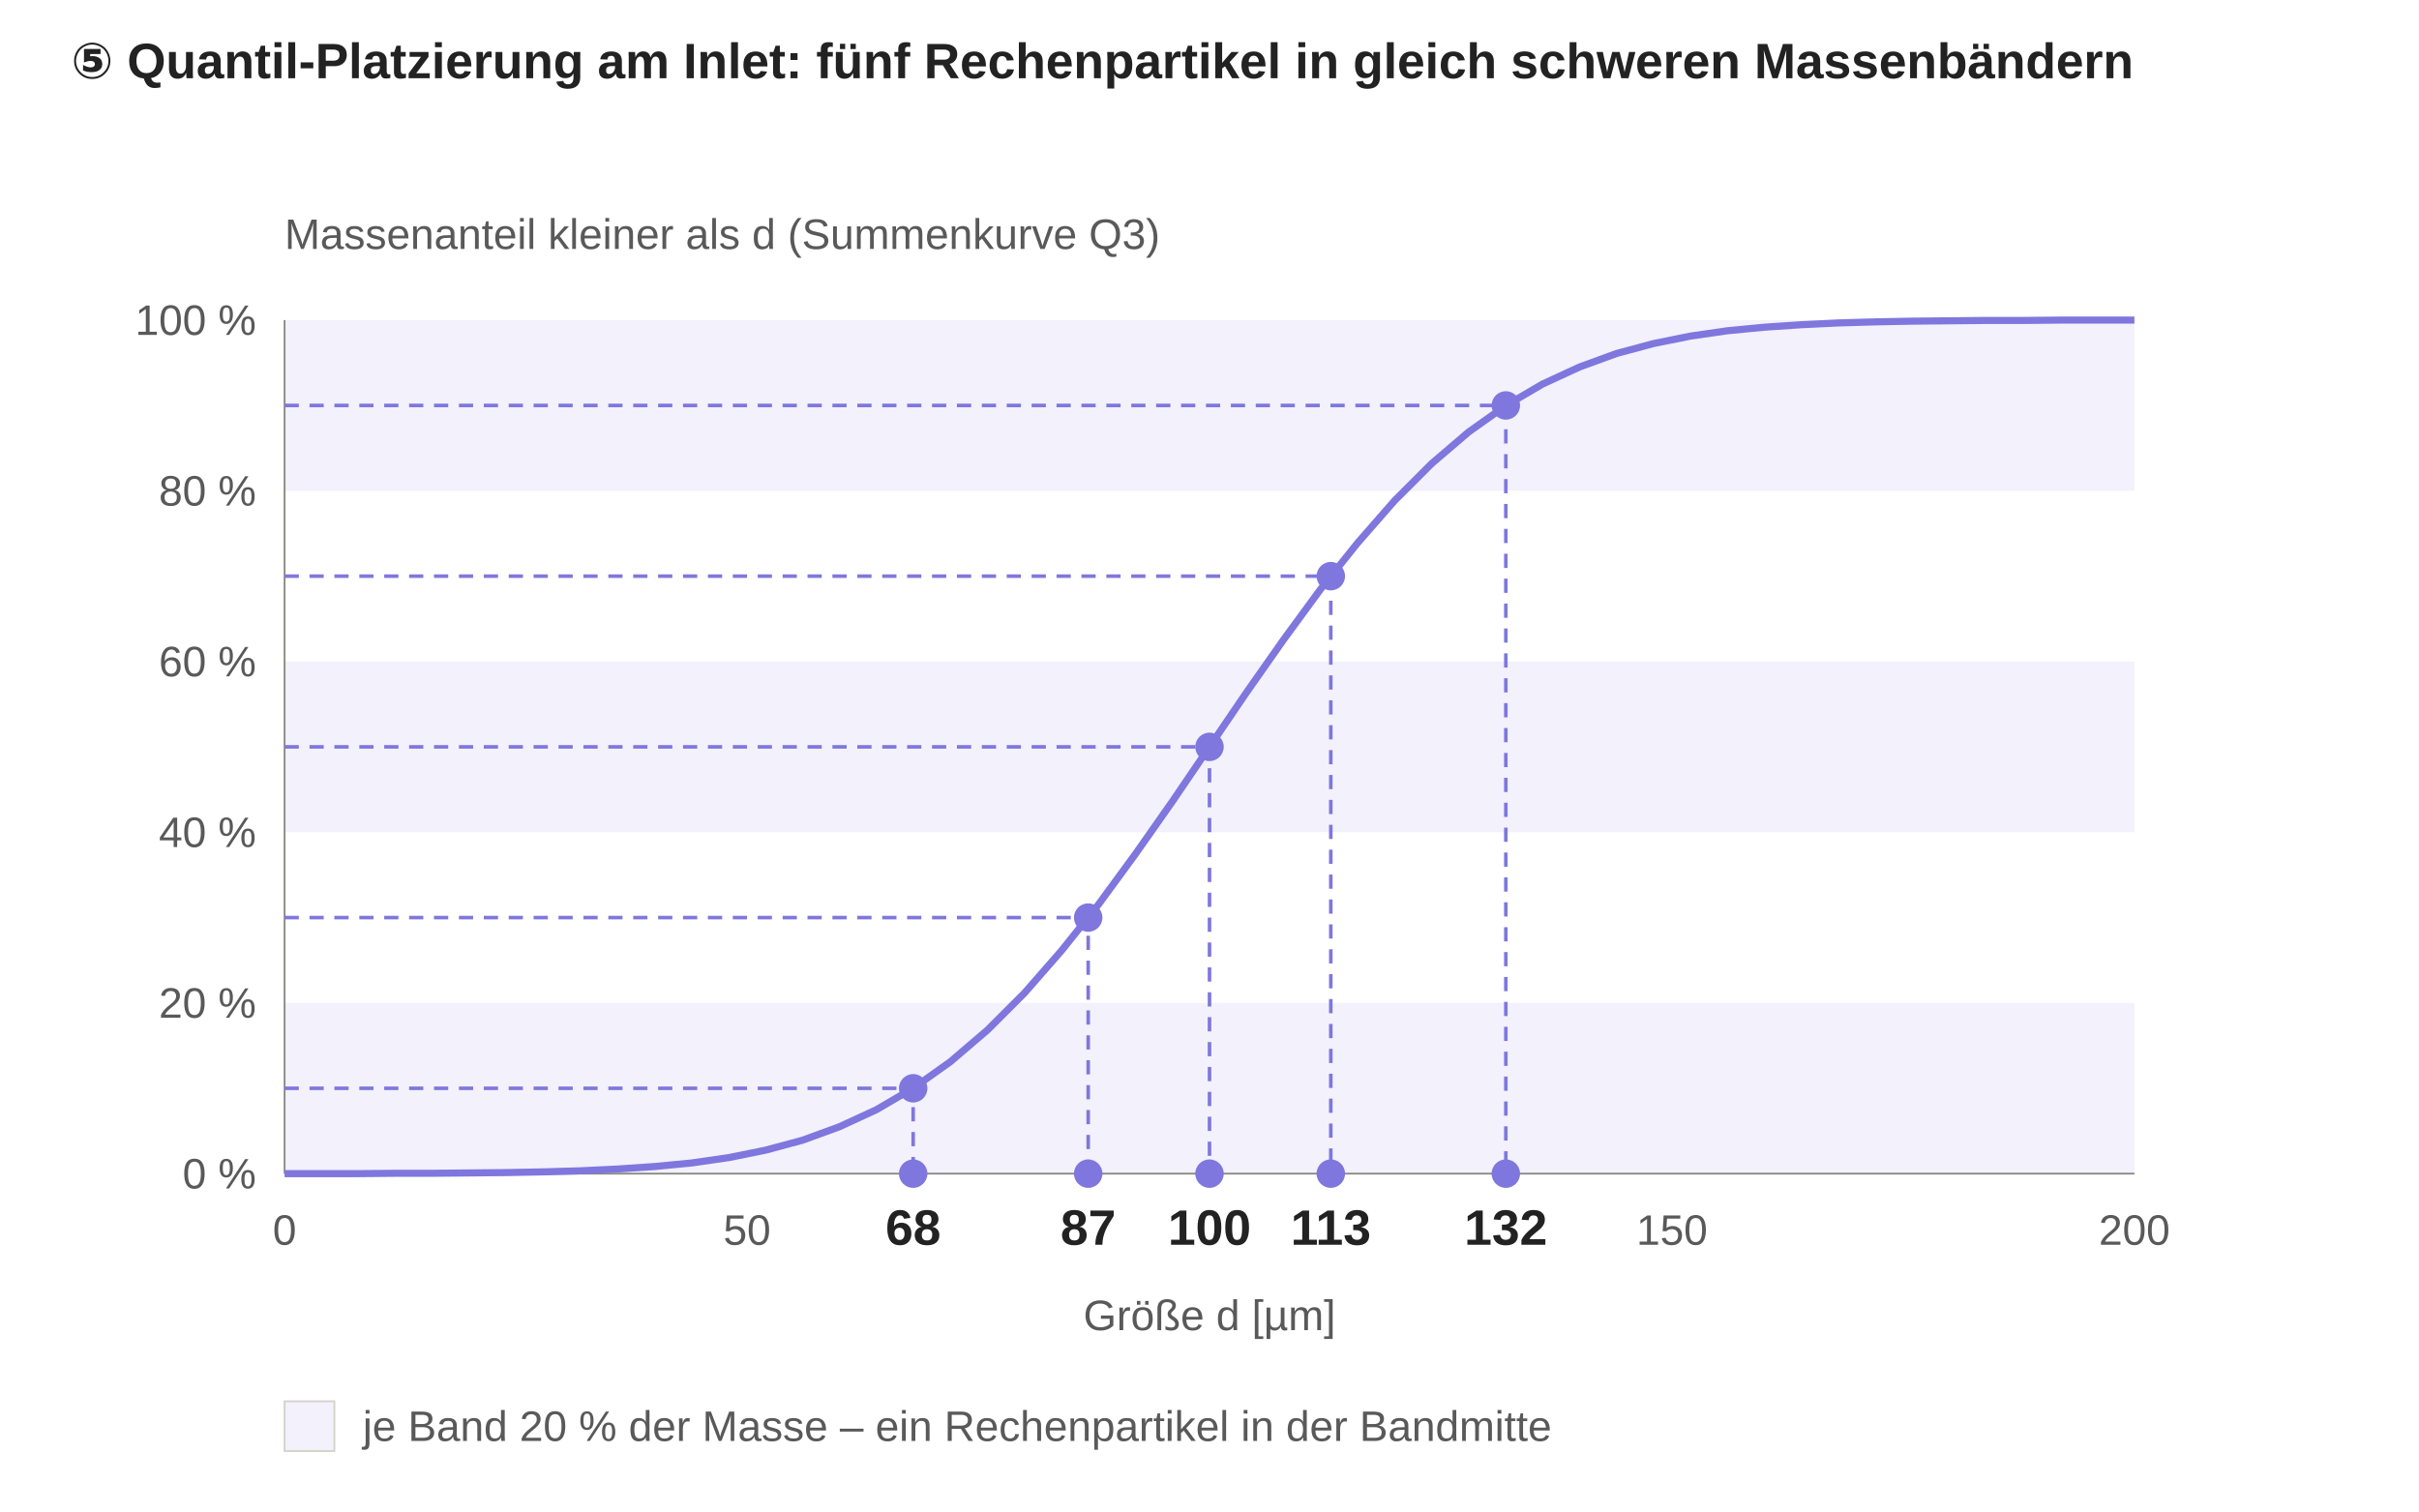
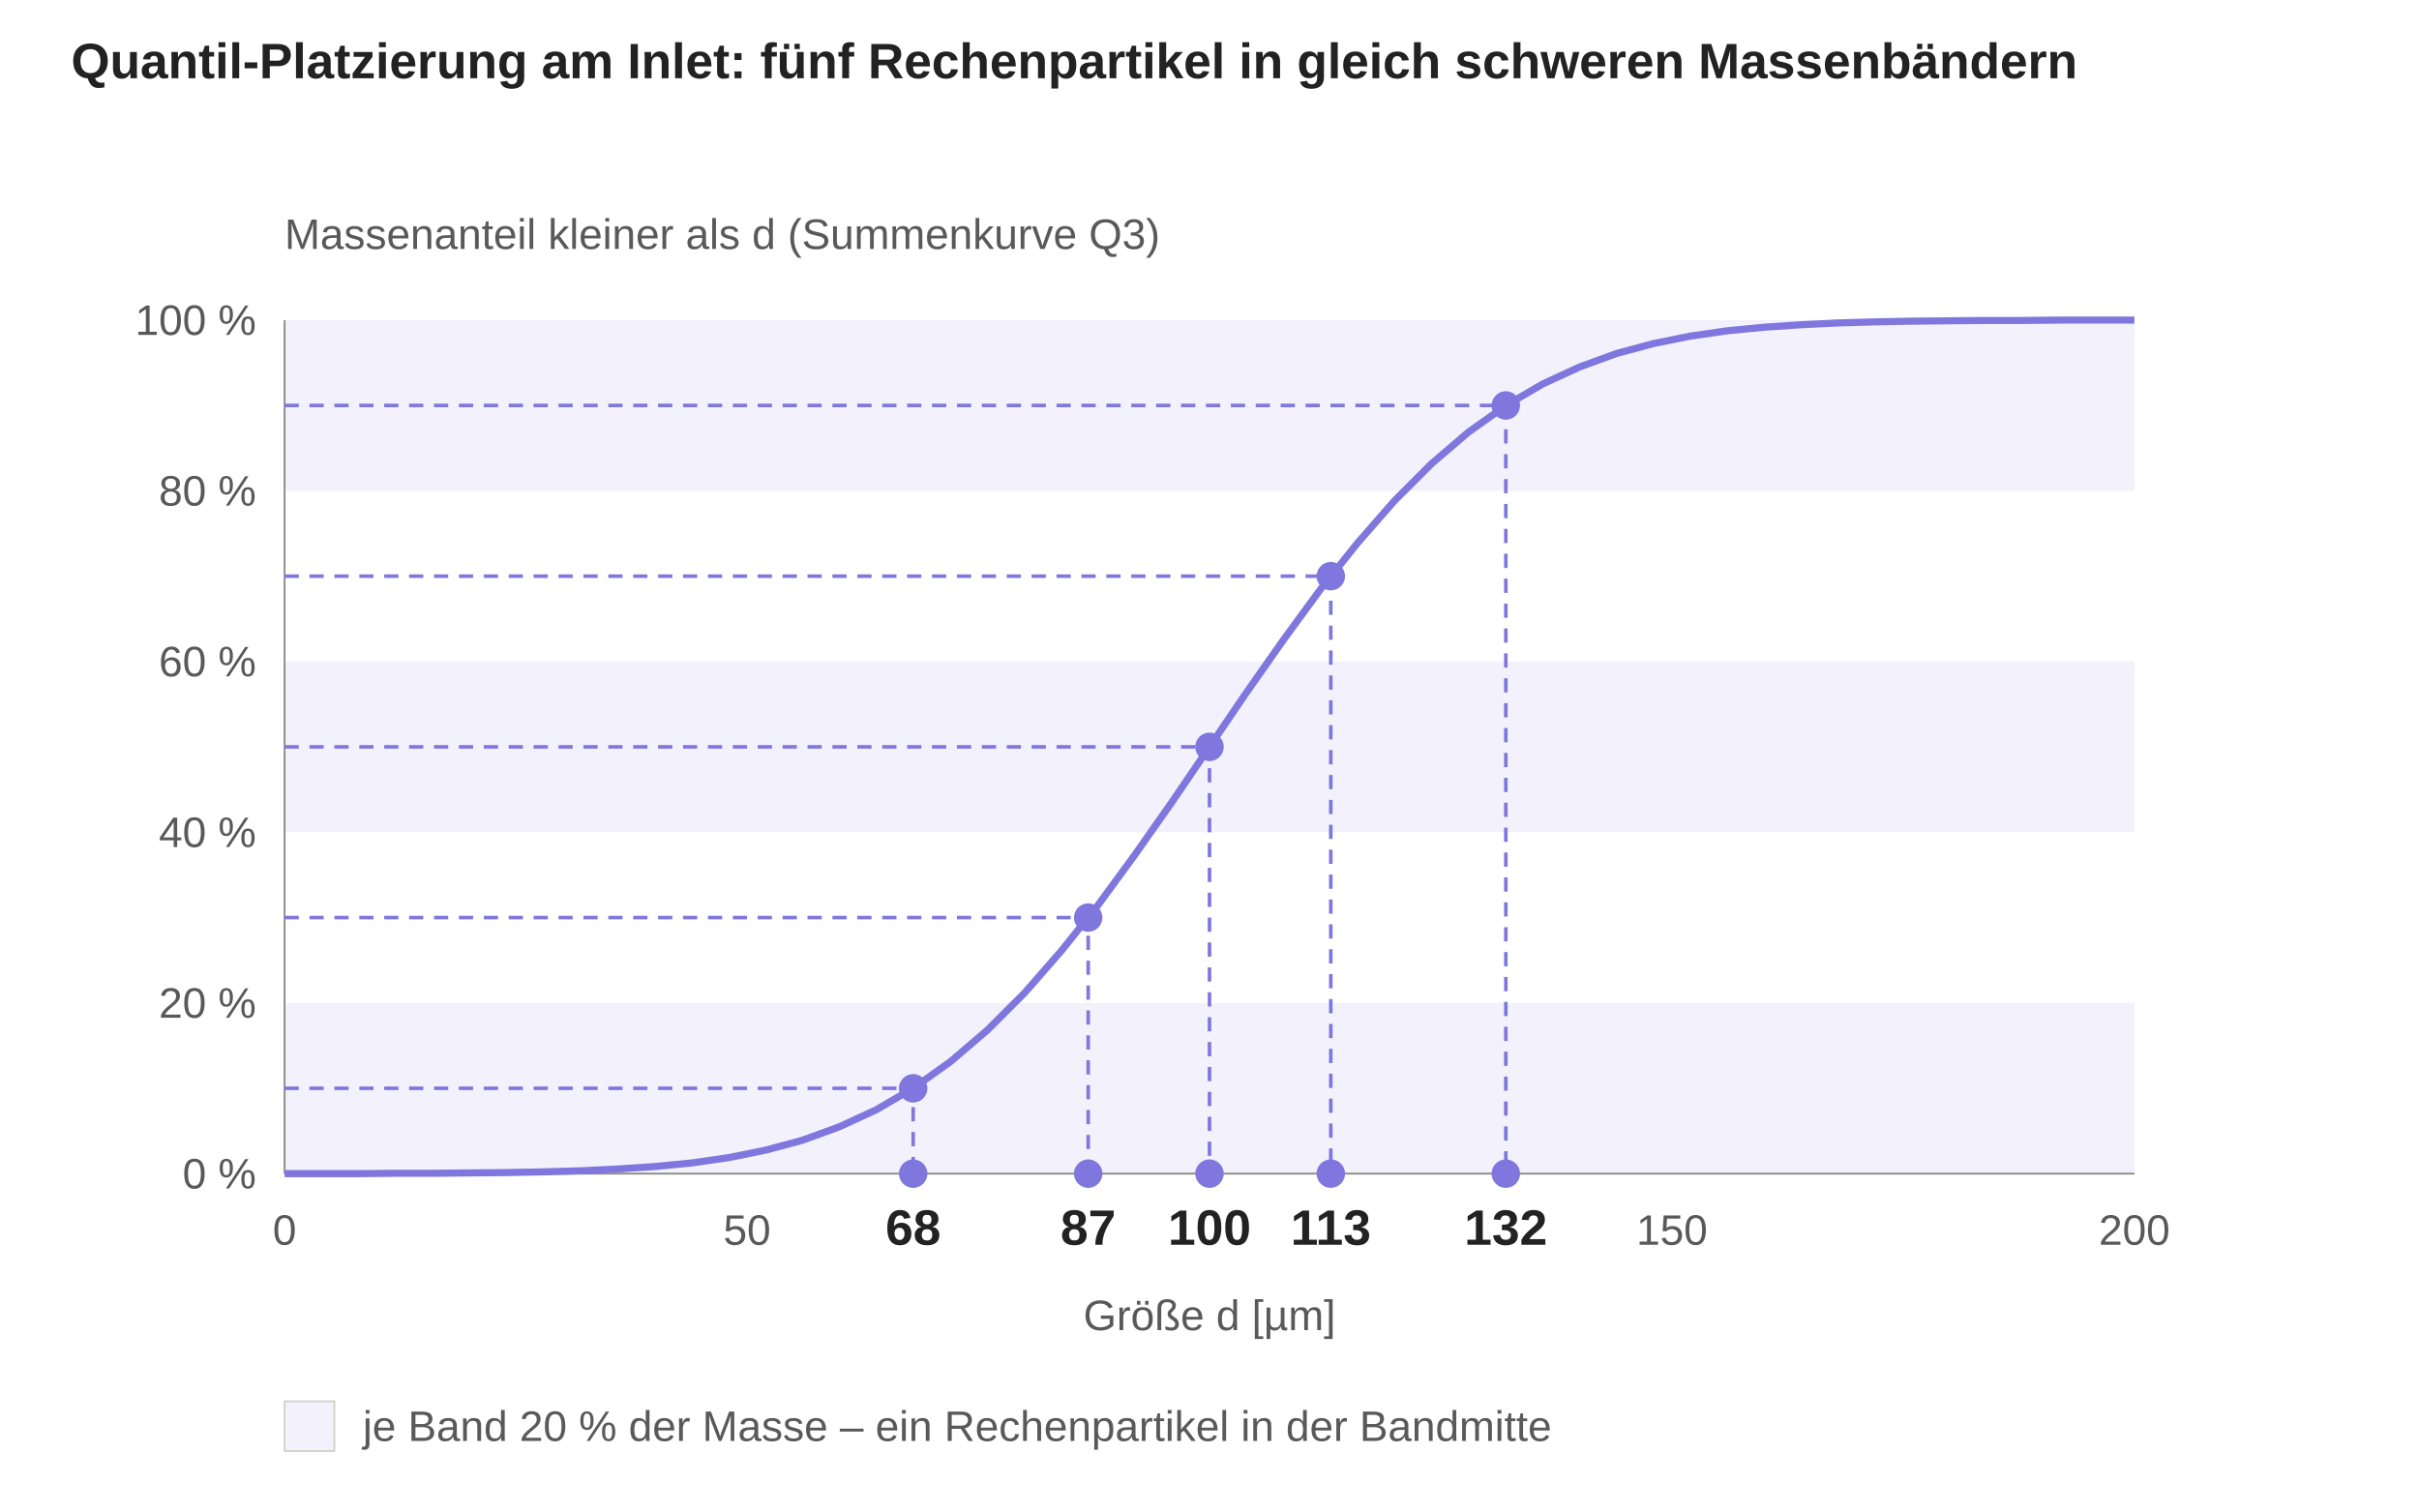
<svg xmlns="http://www.w3.org/2000/svg" width="680" height="425" viewBox="0 0 680 425">
  <style>
text { font-family: Calibri, Arial, sans-serif; }
.t { font-size: 14px; fill: #222222; }
.ts { font-size: 12px; fill: #595959; }
.th { font-size: 14px; font-weight: bold; fill: #222222; }
.c-amber rect, .c-amber circle, rect.c-amber, circle.c-amber { fill: #FAEEDA; stroke: #854F0B; }
.c-amber text { fill: #633806; }
.c-gray rect, .c-gray circle, rect.c-gray, circle.c-gray { fill: #F1EFE8; stroke: #5F5E5A; }
.c-gray text { fill: #444441; }
.box { fill: #F7F6F2; stroke: #B4B2A9; }
.arr { stroke: #5F5E5A; stroke-width: 1.5; fill: none; }
</style>
  <defs>
    <marker id="arrow" viewBox="0 0 10 10" refX="8" refY="5" markerWidth="6" markerHeight="6" orient="auto-start-reverse">
      <path d="M2 1L8 5L2 9" fill="none" stroke="#5F5E5A" stroke-width="1.5" stroke-linecap="round" stroke-linejoin="round" />
    </marker>
  </defs>
-   <text data-titel="1" x="20" y="22" style="font-family: Calibri, Arial, sans-serif; font-size: 14px; font-weight: bold; fill: #222222">⑤ Quantil-Platzierung am Inlet: fünf Rechenpartikel in gleich schweren Massenbändern</text>
+   <text data-titel="1" x="20" y="22" style="font-family: Calibri, Arial, sans-serif; font-size: 14px; font-weight: bold; fill: #222222">Quantil-Platzierung am Inlet: fünf Rechenpartikel in gleich schweren Massenbändern</text>
  <g transform="translate(0,30)">
    <rect x="80" y="252" width="520" height="48" fill="#7F77DD" fill-opacity="0.1" />
    <rect x="80" y="156" width="520" height="48" fill="#7F77DD" fill-opacity="0.1" />
    <rect x="80" y="60" width="520" height="48" fill="#7F77DD" fill-opacity="0.1" />
    <line x1="80" y1="60" x2="80" y2="300" stroke="#888780" stroke-width="0.5" />
    <line x1="80" y1="300" x2="600" y2="300" stroke="#888780" stroke-width="0.5" />
    <text class="ts" x="72" y="300" text-anchor="end" dominant-baseline="central">0 %</text>
    <text class="ts" x="72" y="252" text-anchor="end" dominant-baseline="central">20 %</text>
    <text class="ts" x="72" y="204" text-anchor="end" dominant-baseline="central">40 %</text>
    <text class="ts" x="72" y="156" text-anchor="end" dominant-baseline="central">60 %</text>
    <text class="ts" x="72" y="108" text-anchor="end" dominant-baseline="central">80 %</text>
    <text class="ts" x="72" y="60" text-anchor="end" dominant-baseline="central">100 %</text>
    <text class="ts" x="80" y="40">Massenanteil kleiner als d (Summenkurve Q3)</text>
    <path d="M80.0 300.0 L90.4 300.0 L100.8 300.0 L111.2 299.9 L121.6 299.9 L132.0 299.8 L142.4 299.7 L152.8 299.5 L163.2 299.2 L173.6 298.7 L184.0 298.0 L194.4 297.0 L204.8 295.5 L215.2 293.4 L225.6 290.6 L236.0 286.8 L246.4 282.0 L256.8 275.9 L267.2 268.5 L277.6 259.6 L288.0 249.2 L298.4 237.3 L308.8 224.3 L319.2 210.1 L329.6 195.3 L340.0 180.0 L350.4 164.7 L360.8 149.9 L371.2 135.7 L381.6 122.7 L392.0 110.8 L402.4 100.4 L412.8 91.5 L423.2 84.1 L433.6 78.0 L444.0 73.2 L454.4 69.4 L464.8 66.6 L475.2 64.5 L485.6 63.0 L496.0 62.0 L506.4 61.3 L516.8 60.8 L527.2 60.5 L537.6 60.3 L548.0 60.2 L558.4 60.1 L568.8 60.1 L579.2 60.0 L589.6 60.0 L600.0 60.0" fill="none" stroke="#7F77DD" stroke-width="2" />
    <path d="M80 276 L256.7 276 L256.7 300" fill="none" stroke="#7F77DD" stroke-width="1" stroke-dasharray="4 3" />
    <circle cx="256.7" cy="276" r="4" fill="#7F77DD" />
    <circle cx="256.7" cy="300" r="4" fill="#7F77DD" />
    <path d="M80 228 L305.9 228 L305.9 300" fill="none" stroke="#7F77DD" stroke-width="1" stroke-dasharray="4 3" />
    <circle cx="305.9" cy="228" r="4" fill="#7F77DD" />
    <circle cx="305.9" cy="300" r="4" fill="#7F77DD" />
    <path d="M80 180 L340 180 L340 300" fill="none" stroke="#7F77DD" stroke-width="1" stroke-dasharray="4 3" />
    <circle cx="340" cy="180" r="4" fill="#7F77DD" />
    <circle cx="340" cy="300" r="4" fill="#7F77DD" />
    <path d="M80 132 L374.1 132 L374.1 300" fill="none" stroke="#7F77DD" stroke-width="1" stroke-dasharray="4 3" />
    <circle cx="374.1" cy="132" r="4" fill="#7F77DD" />
    <circle cx="374.1" cy="300" r="4" fill="#7F77DD" />
    <path d="M80 84 L423.3 84 L423.3 300" fill="none" stroke="#7F77DD" stroke-width="1" stroke-dasharray="4 3" />
    <circle cx="423.3" cy="84" r="4" fill="#7F77DD" />
    <circle cx="423.3" cy="300" r="4" fill="#7F77DD" />
    <text class="ts" x="80" y="320" text-anchor="middle">0</text>
    <text class="ts" x="210" y="320" text-anchor="middle">50</text>
    <text class="ts" x="470" y="320" text-anchor="middle">150</text>
    <text class="ts" x="600" y="320" text-anchor="middle">200</text>
    <text class="th" x="256.7" y="320" text-anchor="middle">68</text>
    <text class="th" x="305.9" y="320" text-anchor="middle">87</text>
    <text class="th" x="340" y="320" text-anchor="middle">100</text>
    <text class="th" x="374.1" y="320" text-anchor="middle">113</text>
    <text class="th" x="423.3" y="320" text-anchor="middle">132</text>
    <text class="ts" x="340" y="344" text-anchor="middle">Größe d [µm]</text>
    <rect x="80" y="364" width="14" height="14" fill="#7F77DD" fill-opacity="0.1" stroke="#D3D1C7" stroke-width="0.5" />
    <text class="ts" x="102" y="371" dominant-baseline="central">je Band 20 % der Masse – ein Rechenpartikel in der Bandmitte</text>
  </g>
</svg>
